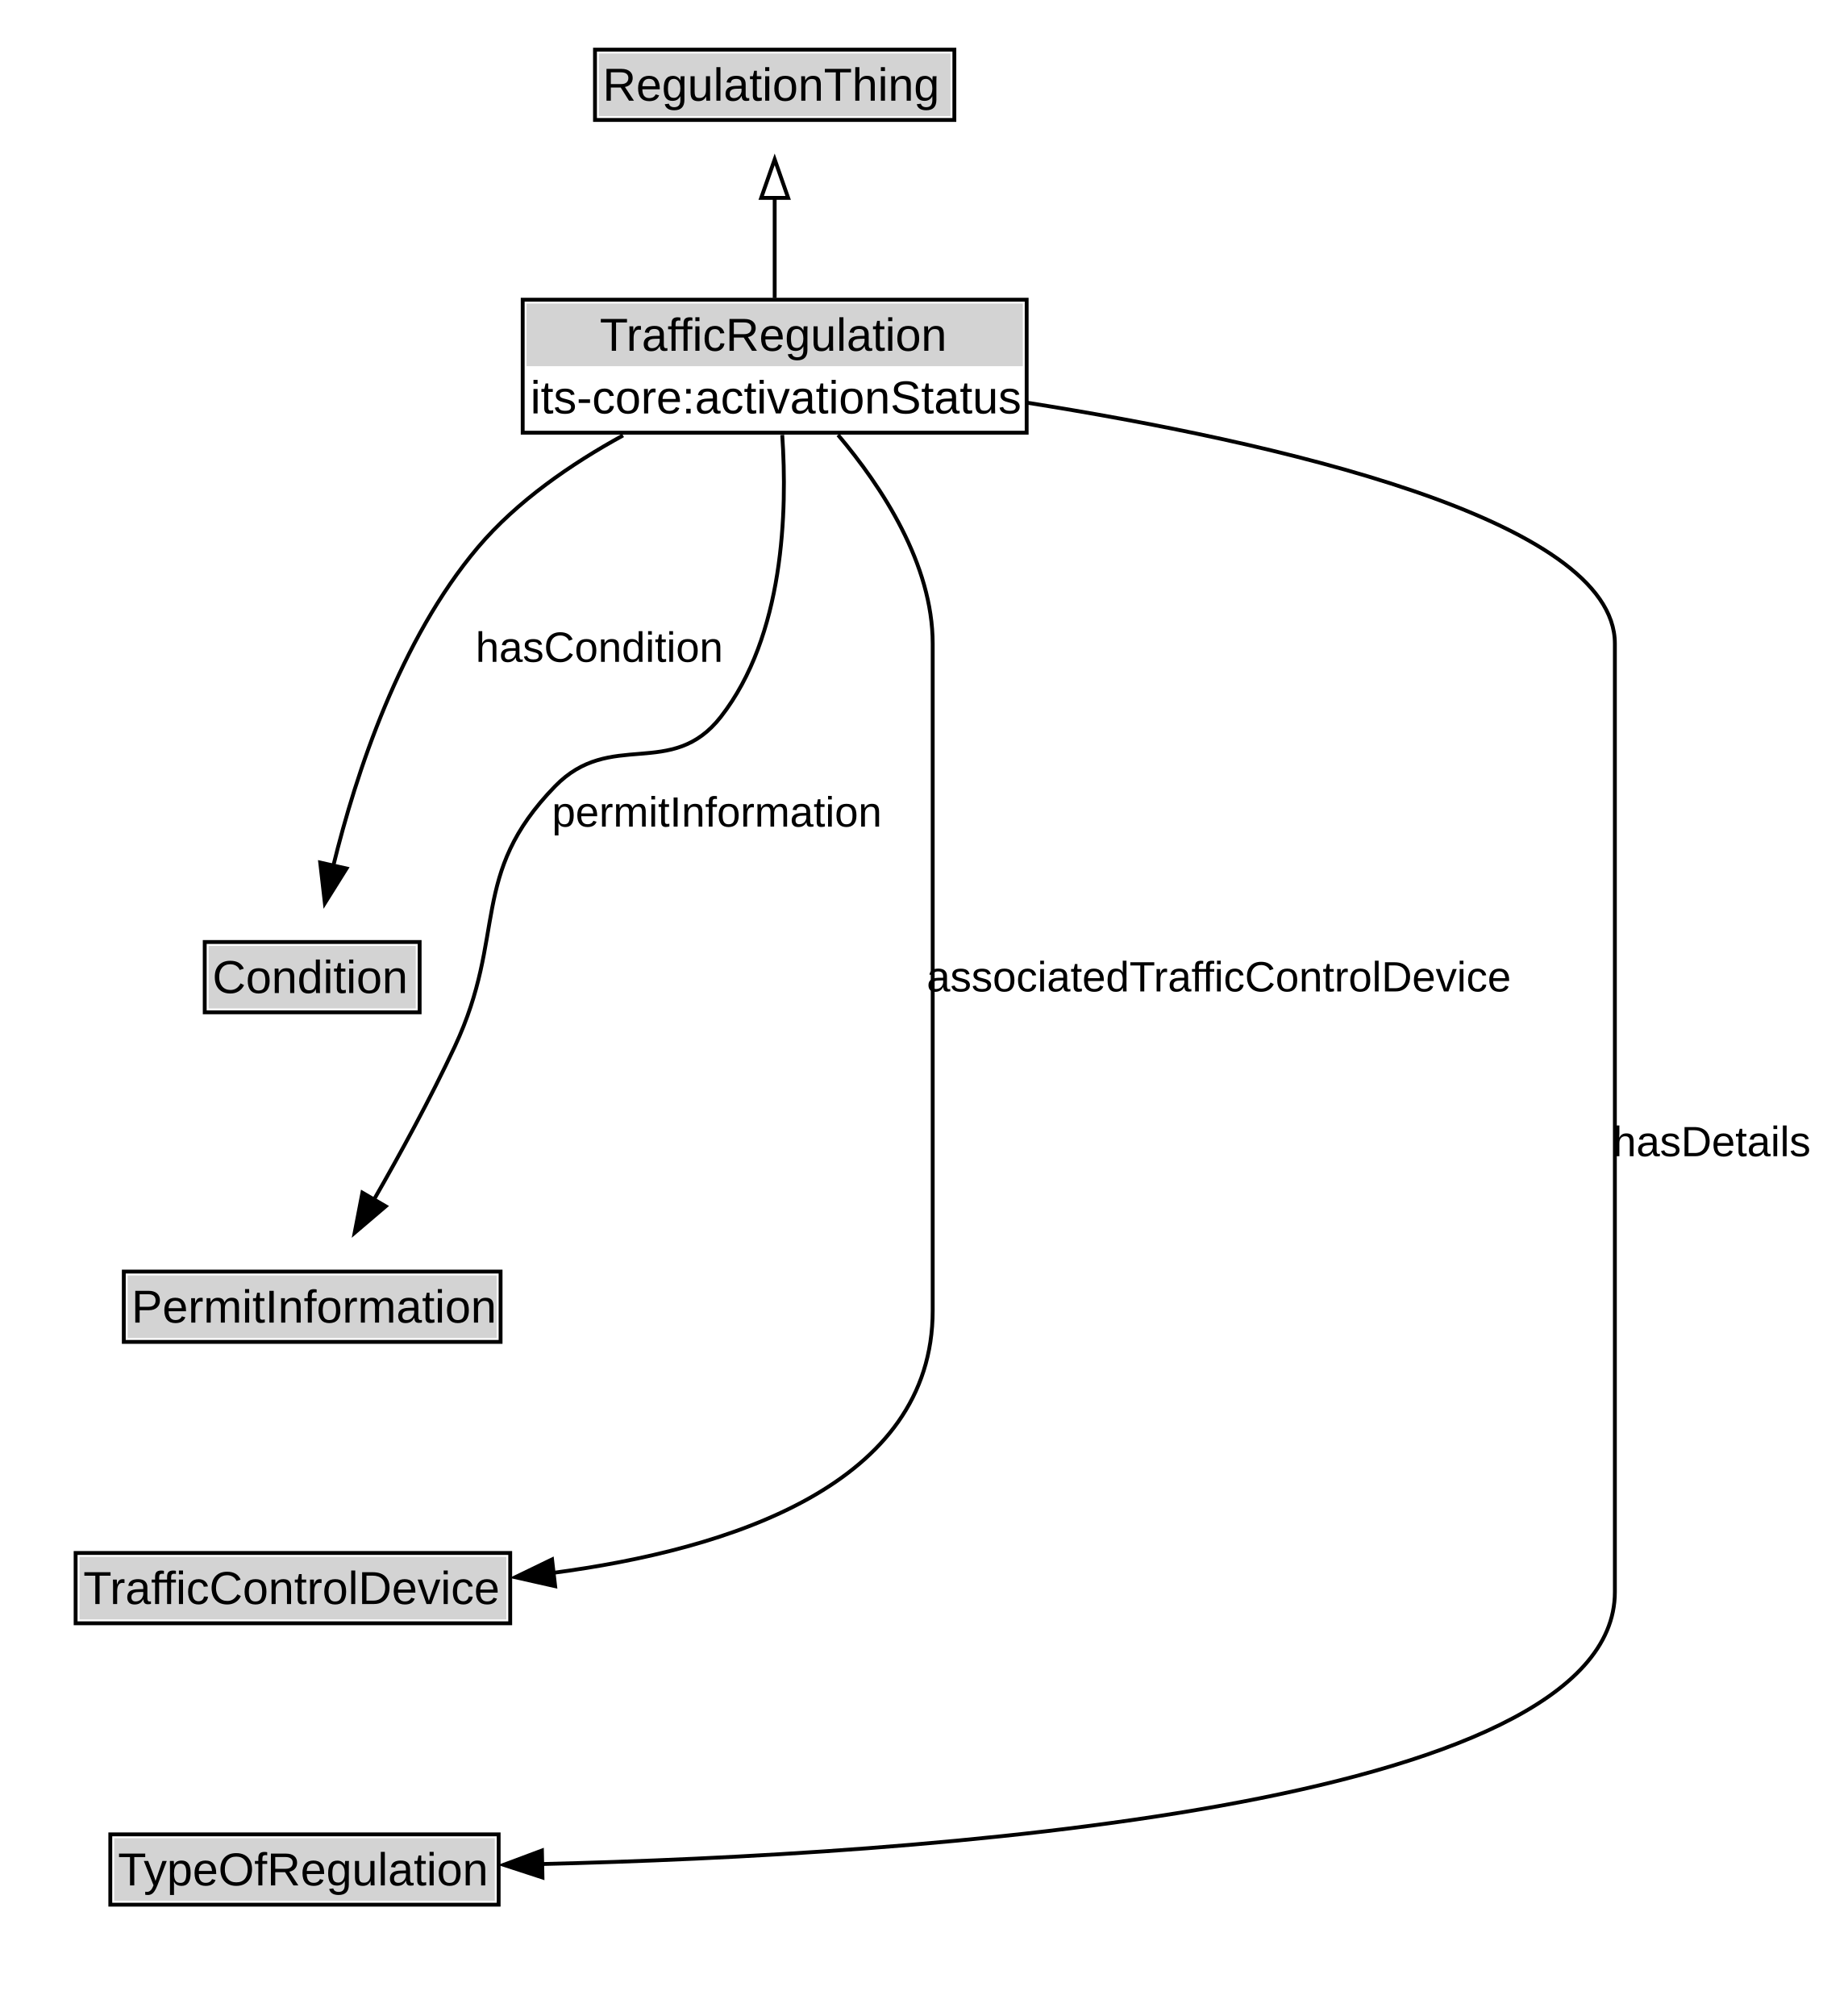
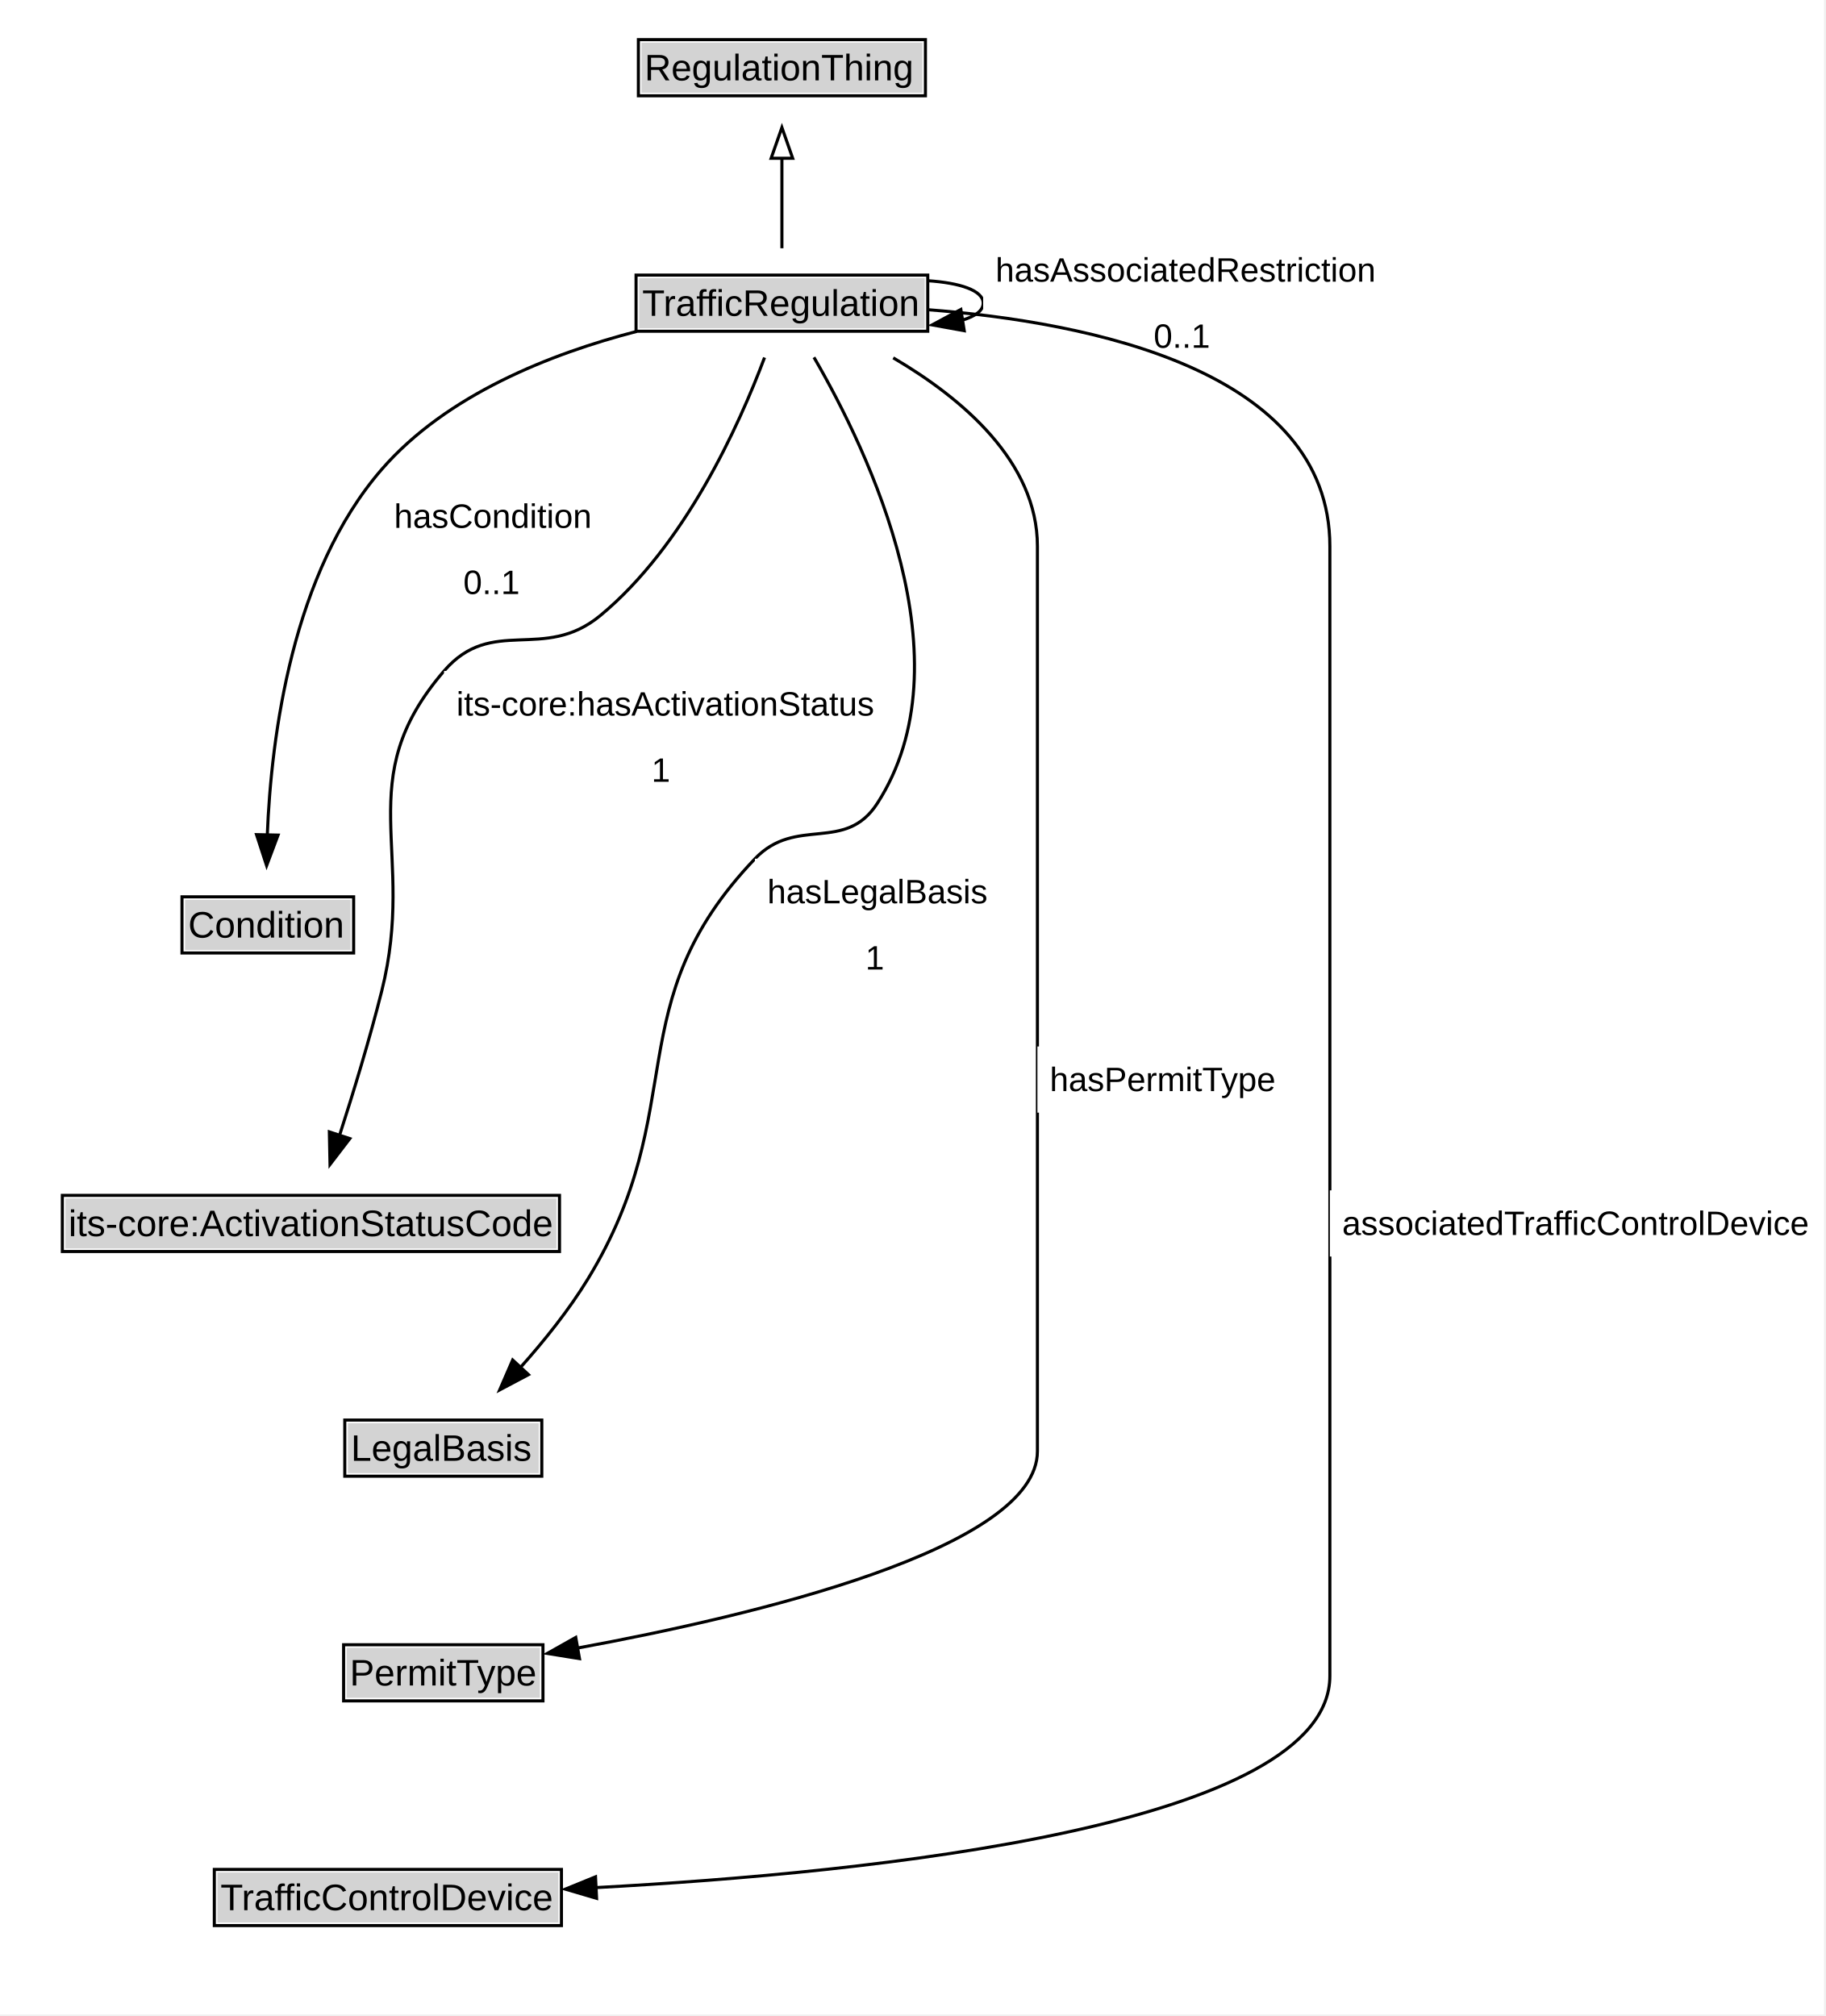
- <svg xmlns="http://www.w3.org/2000/svg" xmlns:xlink="http://www.w3.org/1999/xlink" width="473pt" height="523pt" viewBox="0.00 0.00 473.00 523.00">
-   <g id="graph0" class="graph" transform="scale(1 1) rotate(0) translate(4 519)">
-     <polygon fill="white" stroke="none" points="-4,4 -4,-519 469.25,-519 469.25,4 -4,4" />
+ <svg xmlns="http://www.w3.org/2000/svg" xmlns:xlink="http://www.w3.org/1999/xlink" width="593pt" height="655pt" viewBox="0.00 0.00 593.00 655.00">
+   <g id="graph0" class="graph" transform="scale(1 1) rotate(0) translate(4 650.5)">
+     <polygon fill="white" stroke="none" points="-4,4 -4,-650.5 588.5,-650.5 588.5,4 -4,4" />
    <g id="clust3" class="cluster">
</g>
    <g id="node1" class="node">
      <g id="a_node1">
        <a xlink:href="../RegulationThing" xlink:title="&lt;TABLE&gt;">
-           <polygon fill="lightgray" stroke="none" points="151.38,-488.88 151.38,-505.12 242.62,-505.12 242.62,-488.88 151.38,-488.88" />
-           <text xml:space="preserve" text-anchor="start" x="152.38" y="-492.88" font-family="Arial" font-size="12.00">RegulationThing</text>
-           <polygon fill="none" stroke="black" points="150.38,-487.88 150.38,-506.12 243.62,-506.12 243.62,-487.88 150.38,-487.88" />
+           <polygon fill="lightgray" stroke="none" points="204.38,-620.38 204.38,-636.62 295.62,-636.62 295.62,-620.38 204.38,-620.38" />
+           <text xml:space="preserve" text-anchor="start" x="205.38" y="-624.38" font-family="Arial" font-size="12.00">RegulationThing</text>
+           <polygon fill="none" stroke="black" points="203.38,-619.38 203.38,-637.62 296.62,-637.62 296.62,-619.38 203.38,-619.38" />
        </a>
      </g>
    </g>
    <g id="node2" class="node">
      <g id="a_node2">
        <a xlink:href="../TrafficRegulation" xlink:title="&lt;TABLE&gt;">
-           <polygon fill="lightgray" stroke="none" points="132.62,-424 132.62,-440.25 261.38,-440.25 261.38,-424 132.62,-424" />
-           <text xml:space="preserve" text-anchor="start" x="151.62" y="-428" font-family="Arial" font-size="12.00">TrafficRegulation</text>
-           <text xml:space="preserve" text-anchor="start" x="133.62" y="-411.75" font-family="Arial" font-size="12.00">its-core:activationStatus</text>
-           <polygon fill="none" stroke="black" points="131.62,-406.75 131.62,-441.25 262.38,-441.25 262.38,-406.75 131.62,-406.75" />
+           <polygon fill="lightgray" stroke="none" points="203.62,-543.88 203.62,-560.12 296.38,-560.12 296.38,-543.88 203.62,-543.88" />
+           <text xml:space="preserve" text-anchor="start" x="204.62" y="-547.88" font-family="Arial" font-size="12.00">TrafficRegulation</text>
+           <polygon fill="none" stroke="black" points="202.62,-542.88 202.62,-561.12 297.38,-561.12 297.38,-542.88 202.62,-542.88" />
        </a>
      </g>
    </g>
    <g id="edge1" class="edge">
-       <path fill="none" stroke="black" d="M197,-441.71C197,-449.47 197,-458.92 197,-467.74" />
-       <polygon fill="none" stroke="black" points="193.5,-467.66 197,-477.66 200.5,-467.66 193.5,-467.66" />
+       <path fill="none" stroke="black" d="M250,-569.84C250,-578.5 250,-589.28 250,-599.17" />
+       <polygon fill="none" stroke="black" points="246.5,-599.08 250,-609.08 253.5,-599.08 246.5,-599.08" />
+     </g>
+     <g id="edge13" class="edge">
+       <path fill="none" stroke="black" d="M297.31,-559.3C307.76,-558.61 315.38,-556.18 315.38,-552 315.38,-549.58 312.83,-547.75 308.66,-546.5" />
+       <polygon fill="black" stroke="black" points="309.23,-543.05 298.8,-544.94 308.13,-549.96 309.23,-543.05" />
+       <polygon fill="white" stroke="none" points="315.38,-530.5 315.38,-573.5 444.12,-573.5 444.12,-530.5 315.38,-530.5" />
+       <text xml:space="preserve" text-anchor="start" x="319.38" y="-559" font-family="Arial" font-size="11.00">hasAssociatedRestriction</text>
+       <text xml:space="preserve" text-anchor="start" x="370.75" y="-537.5" font-family="Arial" font-size="11.00">0..1</text>
    </g>
    <g id="node4" class="node">
      <g id="a_node4">
        <a xlink:href="../Condition" xlink:title="&lt;TABLE&gt;">
-           <polygon fill="lightgray" stroke="none" points="50.12,-257.38 50.12,-273.62 103.88,-273.62 103.88,-257.38 50.12,-257.38" />
-           <text xml:space="preserve" text-anchor="start" x="51.12" y="-261.38" font-family="Arial" font-size="12.00">Condition</text>
-           <polygon fill="none" stroke="black" points="49.12,-256.38 49.12,-274.62 104.88,-274.62 104.88,-256.38 49.12,-256.38" />
+           <polygon fill="lightgray" stroke="none" points="56.12,-341.88 56.12,-358.12 109.88,-358.12 109.88,-341.88 56.12,-341.88" />
+           <text xml:space="preserve" text-anchor="start" x="57.12" y="-345.88" font-family="Arial" font-size="12.00">Condition</text>
+           <polygon fill="none" stroke="black" points="55.12,-340.88 55.12,-359.12 110.88,-359.12 110.88,-340.88 55.12,-340.88" />
+         </a>
+       </g>
+     </g>
+     <g id="edge11" class="edge">
+       <path fill="none" stroke="black" d="M202.89,-542.84C175,-535.62 141.1,-522.29 120,-498 90.93,-464.52 84.1,-411.44 82.82,-379.06" />
+       <polygon fill="black" stroke="black" points="86.33,-379.18 82.61,-369.26 79.33,-379.33 86.33,-379.18" />
+       <polygon fill="white" stroke="none" points="120,-450.5 120,-493.5 191,-493.5 191,-450.5 120,-450.5" />
+       <text xml:space="preserve" text-anchor="start" x="124" y="-479" font-family="Arial" font-size="11.00">hasCondition</text>
+       <text xml:space="preserve" text-anchor="start" x="146.5" y="-457.5" font-family="Arial" font-size="11.00">0..1</text>
+     </g>
+     <g id="node5" class="node">
+       <g id="a_node5">
+         <a xlink:href="https://w3id.org/itsdata/core/v1/ActivationStatusCode" xlink:title="&lt;TABLE&gt;">
+           <polygon fill="lightgray" stroke="none" points="17.25,-244.88 17.25,-261.12 176.75,-261.12 176.75,-244.88 17.25,-244.88" />
+           <text xml:space="preserve" text-anchor="start" x="18.25" y="-248.88" font-family="Arial" font-size="12.00">its-core:ActivationStatusCode</text>
+           <polygon fill="none" stroke="black" points="16.25,-243.88 16.25,-262.12 177.75,-262.12 177.75,-243.88 16.25,-243.88" />
        </a>
      </g>
    </g>
    <g id="edge9" class="edge">
-       <path fill="none" stroke="black" d="M157.66,-406.04C144.28,-398.71 130.15,-389.01 120,-377 99.77,-353.06 88.39,-318.5 82.49,-294.43" />
-       <polygon fill="black" stroke="black" points="85.91,-293.69 80.29,-284.71 79.08,-295.23 85.91,-293.69" />
-       <text xml:space="preserve" text-anchor="middle" x="151.5" y="-347.3" font-family="Arial" font-size="11.00">hasCondition</text>
+       <path fill="none" stroke="black" d="M244.36,-534.33C236.05,-512.18 218.45,-473.18 191,-450.5 172.55,-435.26 155.87,-450.63 140.25,-432.5 109.51,-396.82 131.46,-374.17 120,-328.5 116.06,-312.81 110.79,-295.53 106.28,-281.56" />
+       <polygon fill="black" stroke="black" points="109.64,-280.57 103.2,-272.16 102.99,-282.75 109.64,-280.57" />
+       <polygon fill="white" stroke="none" points="140.25,-389.5 140.25,-432.5 281,-432.5 281,-389.5 140.25,-389.5" />
+       <text xml:space="preserve" text-anchor="start" x="144.25" y="-418" font-family="Arial" font-size="11.00">its-core:hasActivationStatus</text>
+       <text xml:space="preserve" text-anchor="start" x="207.62" y="-396.5" font-family="Arial" font-size="11.00">1</text>
    </g>
-     <g id="node5" class="node">
-       <g id="a_node5">
-         <a xlink:href="../PermitInformation" xlink:title="&lt;TABLE&gt;">
-           <polygon fill="lightgray" stroke="none" points="29.12,-171.88 29.12,-188.12 124.88,-188.12 124.88,-171.88 29.12,-171.88" />
-           <text xml:space="preserve" text-anchor="start" x="30.12" y="-175.88" font-family="Arial" font-size="12.00">PermitInformation</text>
-           <polygon fill="none" stroke="black" points="28.12,-170.88 28.12,-189.12 125.88,-189.12 125.88,-170.88 28.12,-170.88" />
+     <g id="node6" class="node">
+       <g id="a_node6">
+         <a xlink:href="../LegalBasis" xlink:title="&lt;TABLE&gt;">
+           <polygon fill="lightgray" stroke="none" points="109,-171.88 109,-188.12 171,-188.12 171,-171.88 109,-171.88" />
+           <text xml:space="preserve" text-anchor="start" x="110" y="-175.88" font-family="Arial" font-size="12.00">LegalBasis</text>
+           <polygon fill="none" stroke="black" points="108,-170.88 108,-189.12 172,-189.12 172,-170.88 108,-170.88" />
+         </a>
+       </g>
+     </g>
+     <g id="edge8" class="edge">
+       <path fill="none" stroke="black" d="M260.41,-534.4C278.42,-503.38 310.71,-435.57 281,-389.5 270.49,-373.2 254.64,-385.53 241.25,-371.5 196.18,-324.27 220.97,-290.75 187,-235 180.86,-224.92 172.8,-214.88 165.1,-206.25" />
+       <polygon fill="black" stroke="black" points="167.68,-203.88 158.32,-198.92 162.54,-208.64 167.68,-203.88" />
+       <polygon fill="white" stroke="none" points="241.25,-328.5 241.25,-371.5 319,-371.5 319,-328.5 241.25,-328.5" />
+       <text xml:space="preserve" text-anchor="start" x="245.25" y="-357" font-family="Arial" font-size="11.00">hasLegalBasis</text>
+       <text xml:space="preserve" text-anchor="start" x="277.12" y="-335.5" font-family="Arial" font-size="11.00">1</text>
+     </g>
+     <g id="node7" class="node">
+       <g id="a_node7">
+         <a xlink:href="../PermitType" xlink:title="&lt;TABLE&gt;">
+           <polygon fill="lightgray" stroke="none" points="108.62,-98.88 108.62,-115.12 171.38,-115.12 171.38,-98.88 108.62,-98.88" />
+           <text xml:space="preserve" text-anchor="start" x="109.62" y="-102.88" font-family="Arial" font-size="12.00">PermitType</text>
+           <polygon fill="none" stroke="black" points="107.62,-97.88 107.62,-116.12 172.38,-116.12 172.38,-97.88 107.62,-97.88" />
+         </a>
+       </g>
+     </g>
+     <g id="edge12" class="edge">
+       <path fill="none" stroke="black" d="M286.16,-534.24C308.53,-521.12 333,-500.49 333,-473 333,-473 333,-473 333,-179 333,-147.35 240.44,-125.49 183.52,-115.03" />
+       <polygon fill="black" stroke="black" points="184.25,-111.61 173.79,-113.3 183.03,-118.5 184.25,-111.61" />
+       <polygon fill="white" stroke="none" points="333,-289 333,-310.5 413,-310.5 413,-289 333,-289" />
+       <text xml:space="preserve" text-anchor="start" x="337" y="-296" font-family="Arial" font-size="11.00">hasPermitType</text>
+     </g>
+     <g id="node8" class="node">
+       <g id="a_node8">
+         <a xlink:href="../TrafficControlDevice" xlink:title="&lt;TABLE&gt;">
+           <polygon fill="lightgray" stroke="none" points="66.62,-25.88 66.62,-42.12 177.38,-42.12 177.38,-25.88 66.62,-25.88" />
+           <text xml:space="preserve" text-anchor="start" x="67.62" y="-29.88" font-family="Arial" font-size="12.00">TrafficControlDevice</text>
+           <polygon fill="none" stroke="black" points="65.62,-24.88 65.62,-43.12 178.38,-43.12 178.38,-24.88 65.62,-24.88" />
        </a>
      </g>
    </g>
    <g id="edge10" class="edge">
-       <path fill="none" stroke="black" d="M198.96,-406.17C200.3,-386.52 199.48,-354.04 183,-333 170.23,-316.69 154.44,-329.86 140,-315 117.6,-291.94 127.63,-276.62 114,-247.5 107.72,-234.08 99.84,-219.66 92.97,-207.68" />
-       <polygon fill="black" stroke="black" points="96.08,-206.06 88.02,-199.19 90.03,-209.59 96.08,-206.06" />
-       <text xml:space="preserve" text-anchor="middle" x="182" y="-304.55" font-family="Arial" font-size="11.00">permitInformation</text>
-     </g>
-     <g id="node6" class="node">
-       <g id="a_node6">
-         <a xlink:href="../TrafficControlDevice" xlink:title="&lt;TABLE&gt;">
-           <polygon fill="lightgray" stroke="none" points="16.62,-98.88 16.62,-115.12 127.38,-115.12 127.38,-98.88 16.62,-98.88" />
-           <text xml:space="preserve" text-anchor="start" x="17.62" y="-102.88" font-family="Arial" font-size="12.00">TrafficControlDevice</text>
-           <polygon fill="none" stroke="black" points="15.62,-97.88 15.62,-116.12 128.38,-116.12 128.38,-97.88 15.62,-97.88" />
-         </a>
-       </g>
-     </g>
-     <g id="edge8" class="edge">
-       <path fill="none" stroke="black" d="M213.44,-406.17C224.85,-392.68 238,-372.64 238,-352 238,-352 238,-352 238,-179 238,-133.83 185.39,-117.01 139.41,-110.95" />
-       <polygon fill="black" stroke="black" points="140.04,-107.5 129.7,-109.83 139.24,-114.45 140.04,-107.5" />
-       <text xml:space="preserve" text-anchor="middle" x="312.25" y="-261.8" font-family="Arial" font-size="11.00">associatedTrafficControlDevice</text>
-     </g>
-     <g id="node7" class="node">
-       <g id="a_node7">
-         <a xlink:href="../TypeOfRegulation" xlink:title="&lt;TABLE&gt;">
-           <polygon fill="lightgray" stroke="none" points="25.62,-25.88 25.62,-42.12 124.38,-42.12 124.38,-25.88 25.62,-25.88" />
-           <text xml:space="preserve" text-anchor="start" x="26.62" y="-29.88" font-family="Arial" font-size="12.00">TypeOfRegulation</text>
-           <polygon fill="none" stroke="black" points="24.62,-24.88 24.62,-43.12 125.38,-43.12 125.38,-24.88 24.62,-24.88" />
-         </a>
-       </g>
-     </g>
-     <g id="edge7" class="edge">
-       <path fill="none" stroke="black" d="M262.11,-414.59C326.35,-404.42 415,-384.49 415,-352 415,-352 415,-352 415,-106 415,-49.74 234.33,-37.77 136.4,-35.42" />
-       <polygon fill="black" stroke="black" points="136.75,-31.93 126.68,-35.22 136.61,-38.93 136.75,-31.93" />
-       <text xml:space="preserve" text-anchor="middle" x="440.12" y="-219.05" font-family="Arial" font-size="11.00">hasDetails</text>
+       <path fill="none" stroke="black" d="M297.23,-549.89C349.97,-545.84 428,-530.19 428,-473 428,-473 428,-473 428,-106 428,-57.41 279.75,-42.06 189.62,-37.22" />
+       <polygon fill="black" stroke="black" points="189.8,-33.73 179.64,-36.72 189.45,-40.72 189.8,-33.73" />
+       <polygon fill="white" stroke="none" points="428,-242.25 428,-263.75 584.5,-263.75 584.5,-242.25 428,-242.25" />
+       <text xml:space="preserve" text-anchor="start" x="432" y="-249.25" font-family="Arial" font-size="11.00">associatedTrafficControlDevice</text>
    </g>
  </g>
</svg>
